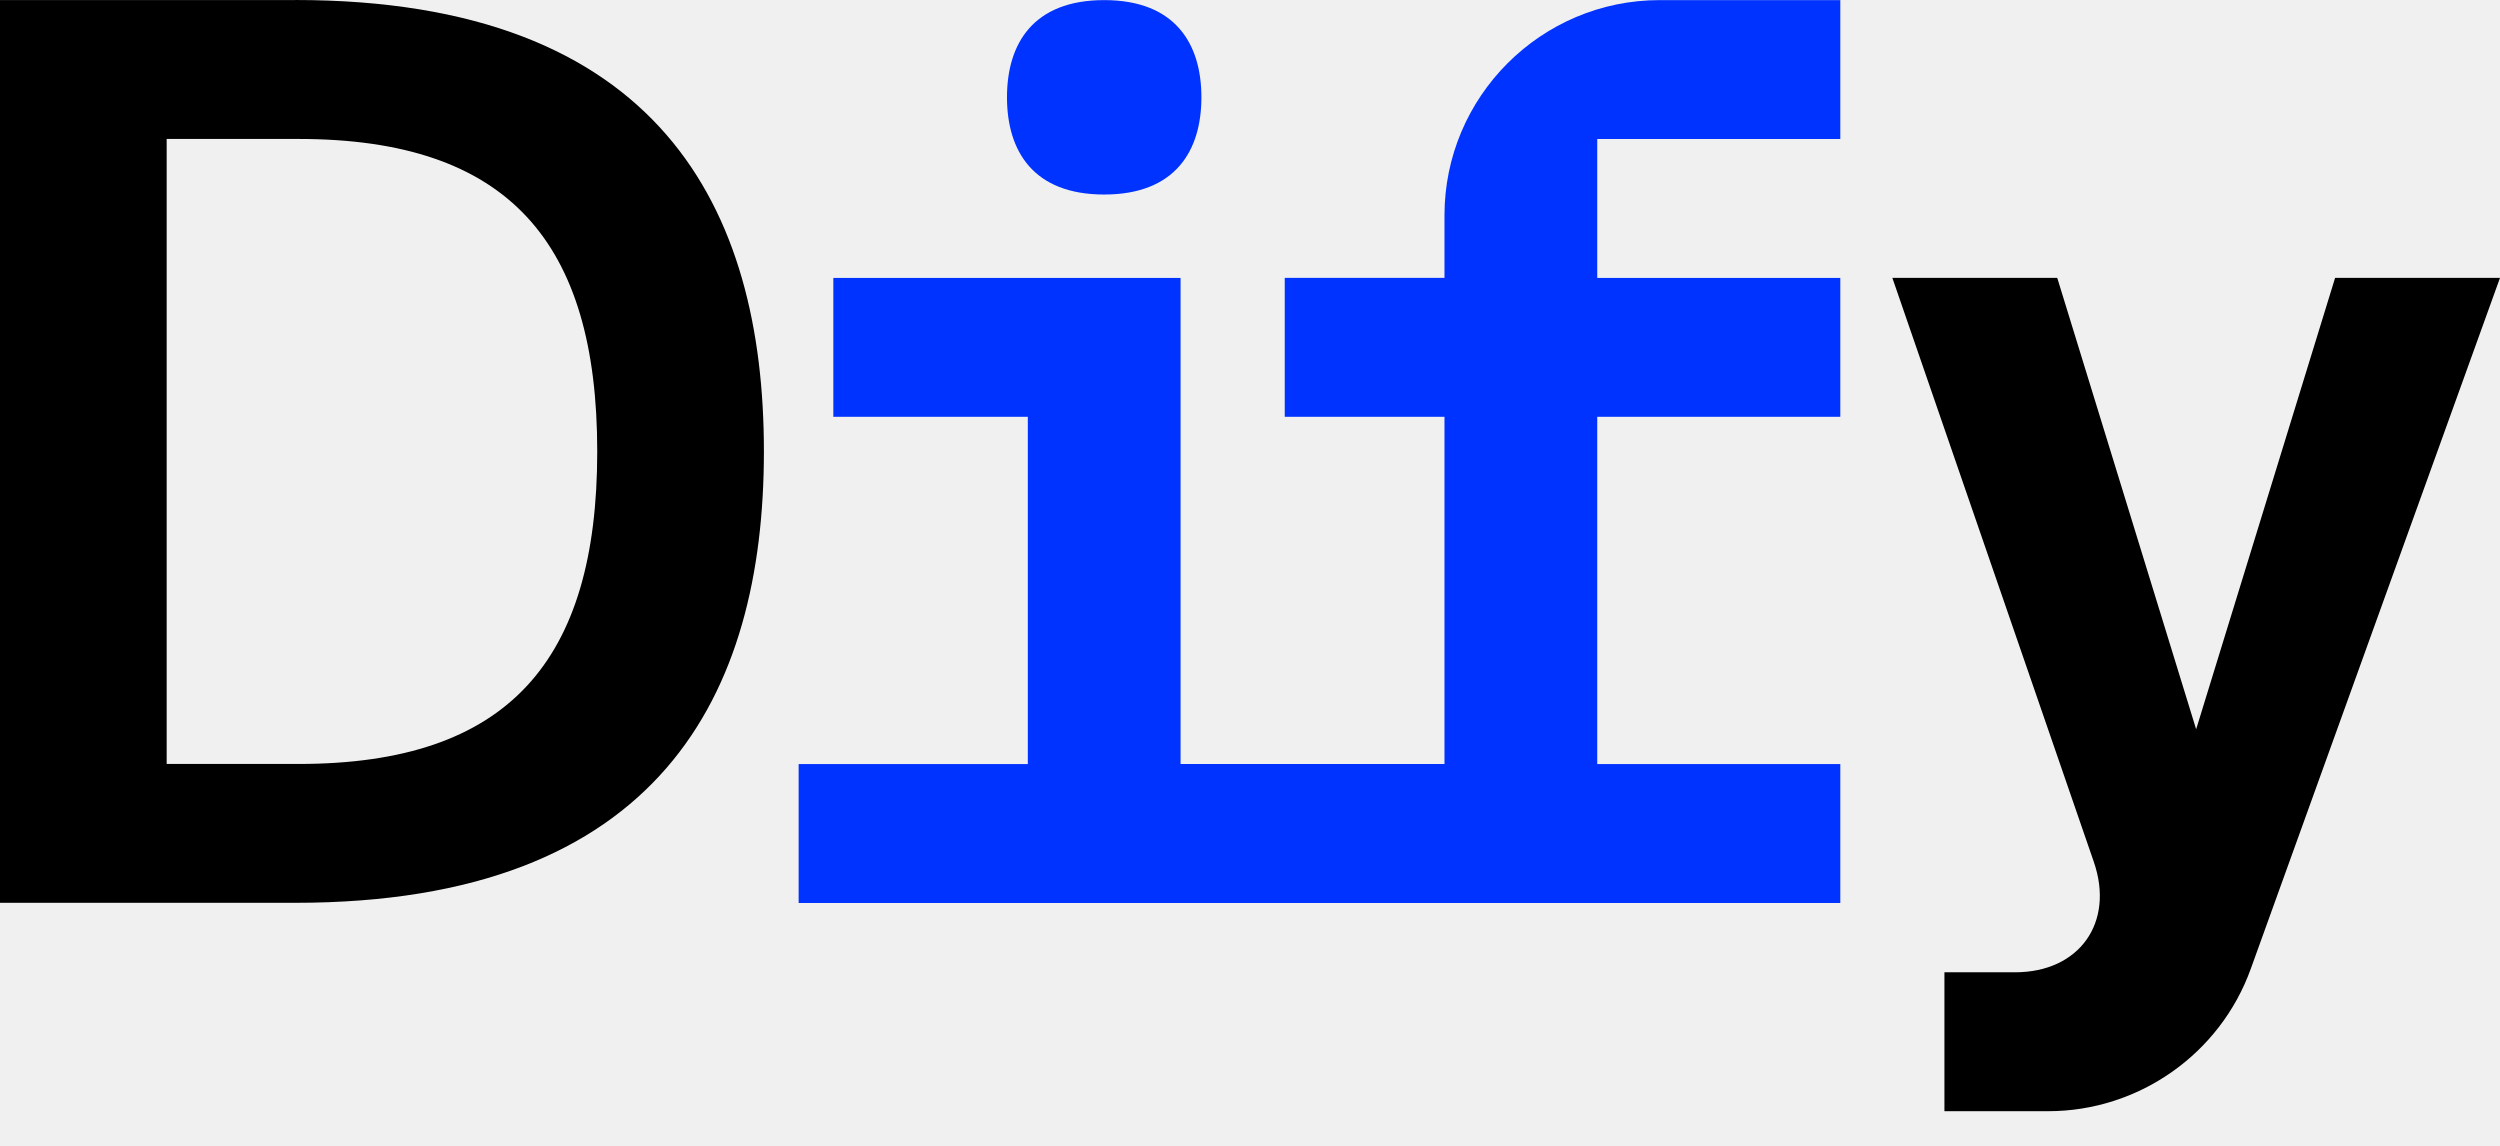
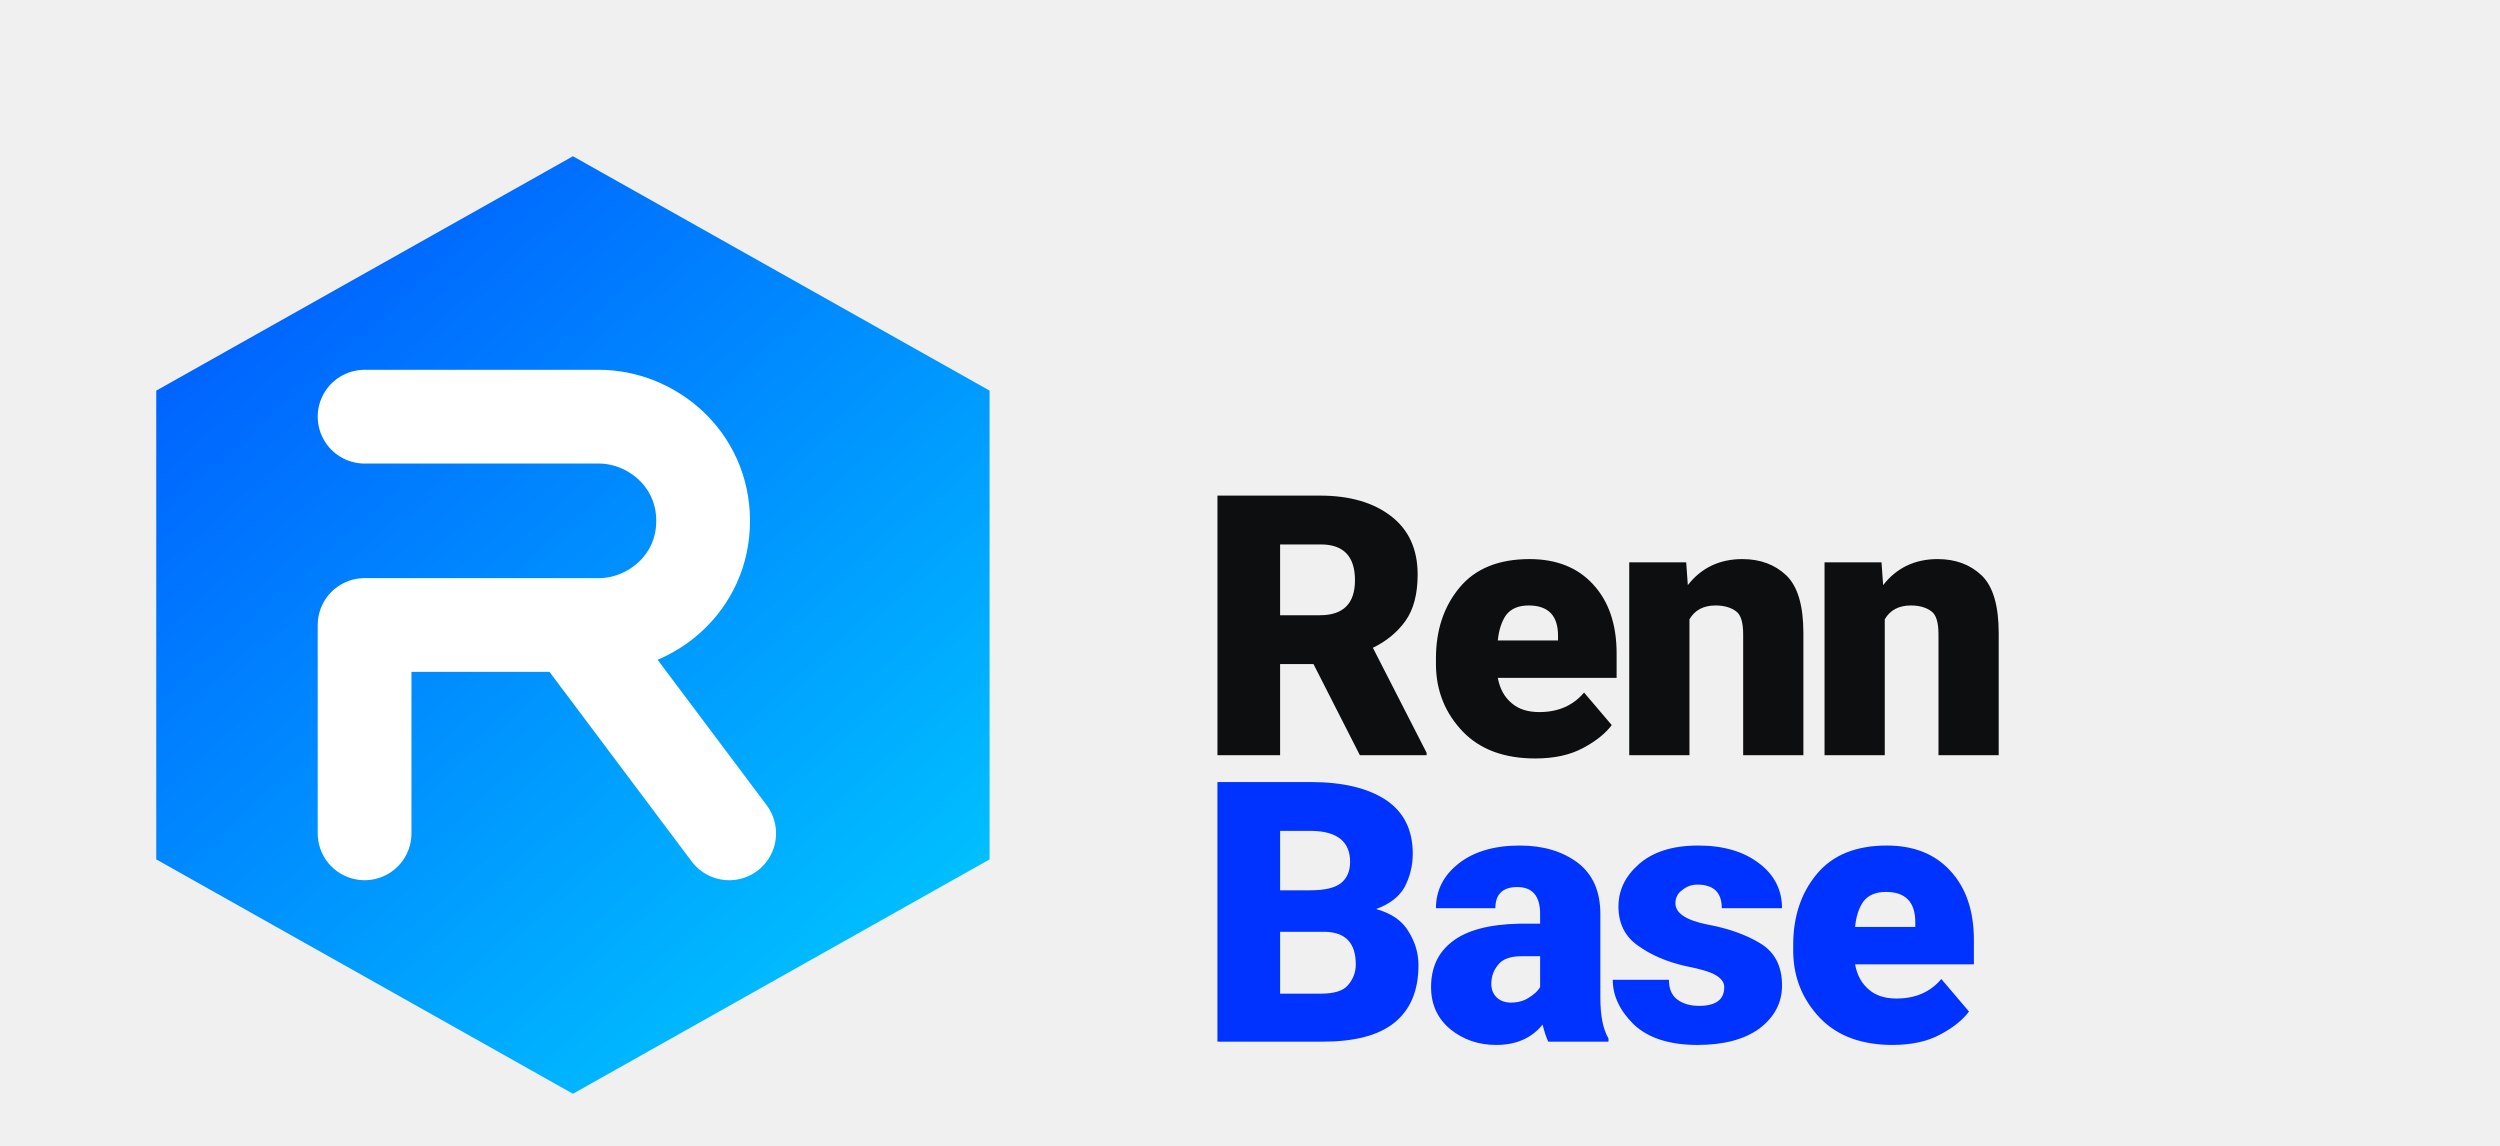
<svg xmlns="http://www.w3.org/2000/svg" width="48" height="22" viewBox="0 0 48 22" fill="none">
-   <g id="White=False">
-     <g id="if">
-       <path d="M21.2 3.735C22.563 3.735 23.067 2.899 23.067 1.868C23.067 0.837 22.562 0.002 21.2 0.002C19.838 0.002 19.334 0.837 19.334 1.868C19.334 2.899 19.838 3.735 21.2 3.735Z" fill="#0033FF" />
-       <path d="M27.734 4.134V5.335H24.667V8.002H27.734V14.669H22.667V5.336H16V8.003H19.734V14.67H15.334V17.337H35.334V14.67H30.667V8.003H35.334V5.336H30.667V2.669H35.334V0.002H31.867C29.588 0.002 27.734 1.856 27.734 4.135V4.134Z" fill="#0033FF" />
-     </g>
-     <g id="Dy">
-       <path d="M5.667 0.001H0V17.334H5.667C12.667 17.334 14.667 13.334 14.667 8.667C14.667 4 12.667 0 5.667 0V0.001ZM5.734 14.668H3.2V2.668H5.734C9.758 2.668 11.467 4.643 11.467 8.668C11.467 12.692 9.758 14.668 5.734 14.668Z" fill="black" />
-       <path d="M44.834 5.335L42.166 14.002L39.499 5.335H36.333L40.201 16.547C40.604 17.714 39.923 18.668 38.689 18.668H37.333V21.335H39.325C41.063 21.335 42.627 20.236 43.215 18.601L48 5.335H44.834Z" fill="black" />
-     </g>
+   <g transform="translate(0, 1)">
+     <path d="M11 2 L19 6.5 L19 15.5 L11 20 L3 15.5 L3 6.5 Z" fill="url(#logo-grad)" />
+     <path d="M7 7 H11.5 C12.5 7 13.5 7.8 13.5 9 C13.5 10.2 12.5 11 11.5 11 H7 V15 M11 11 L14 15" stroke="white" stroke-width="1.8" stroke-linecap="round" stroke-linejoin="round" />
+     <text x="23" y="13.5" font-family="-apple-system, BlinkMacSystemFont, 'Segoe UI', Roboto, Helvetica, Arial, sans-serif" font-size="7" font-weight="900" letter-spacing="-0.2" fill="#0D0E10">Renn</text>
+     <text x="23" y="19" font-family="-apple-system, BlinkMacSystemFont, 'Segoe UI', Roboto, Helvetica, Arial, sans-serif" font-size="7" font-weight="900" letter-spacing="-0.2" fill="#0033FF">Base</text>
  </g>
+   <defs>
+     <linearGradient id="logo-grad" x1="3" y1="2" x2="19" y2="20" gradientUnits="userSpaceOnUse">
+       <stop stop-color="#0052FF" />
+       <stop offset="1" stop-color="#00D1FF" />
+     </linearGradient>
+   </defs>
</svg>
